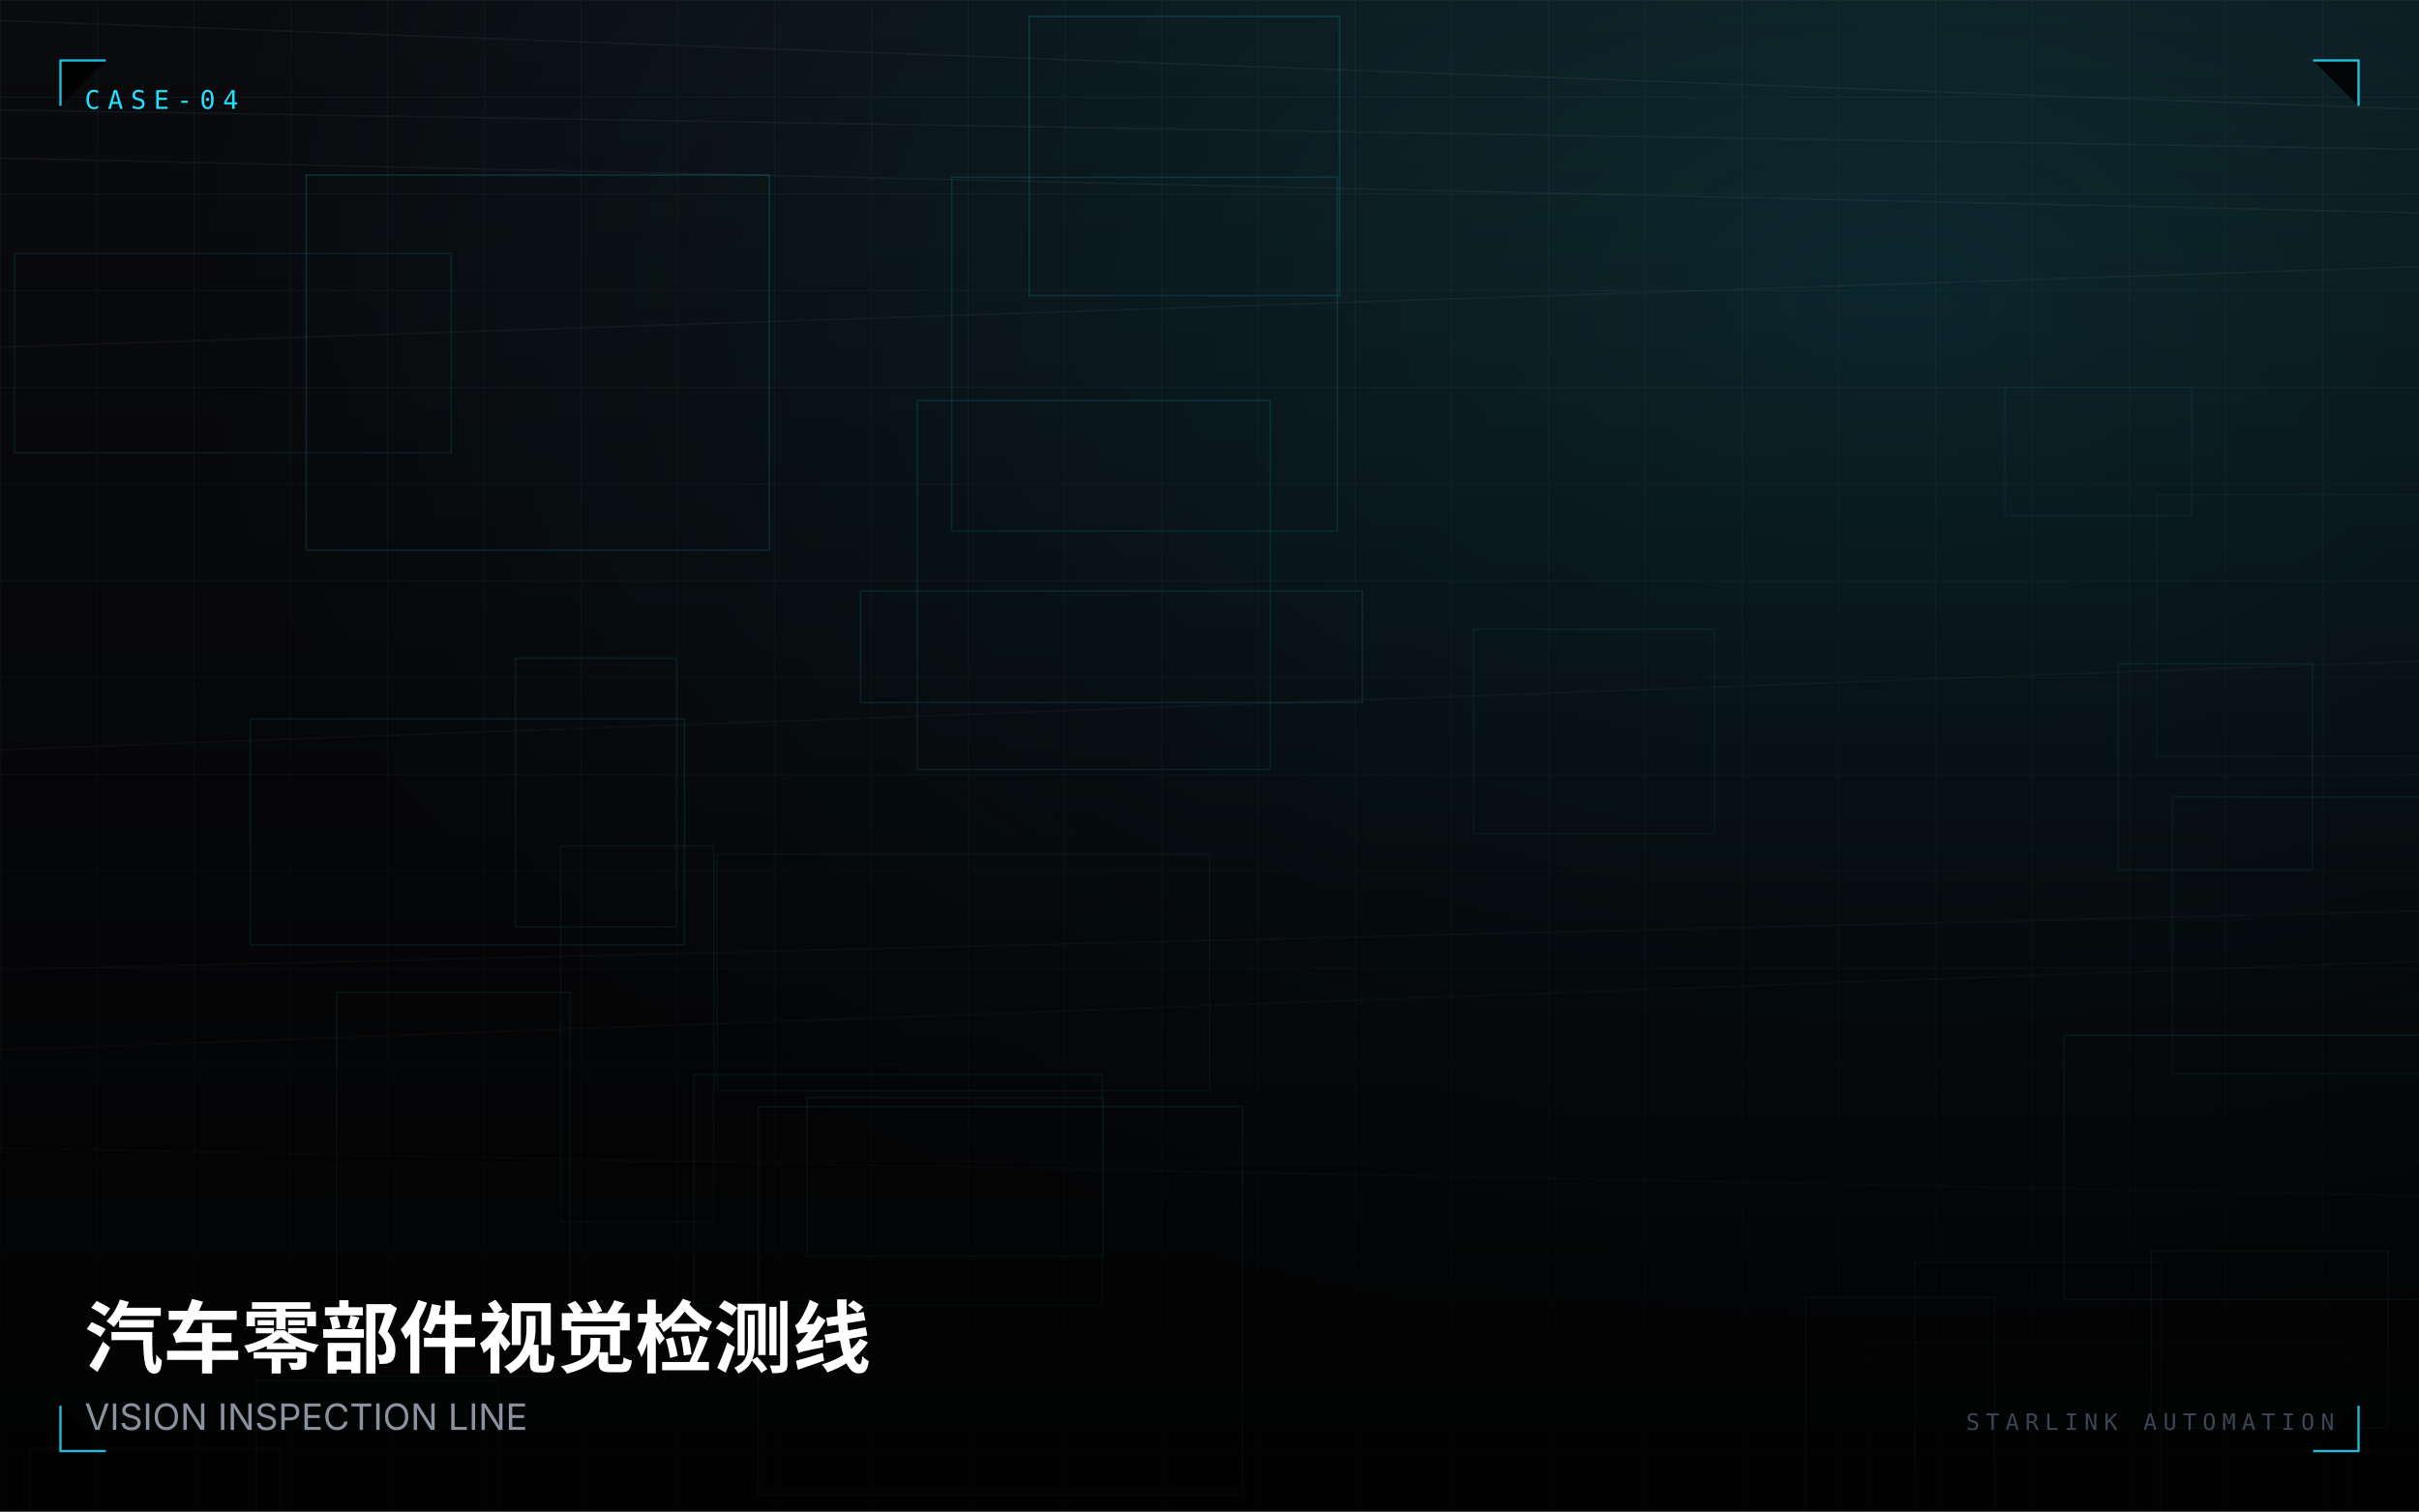
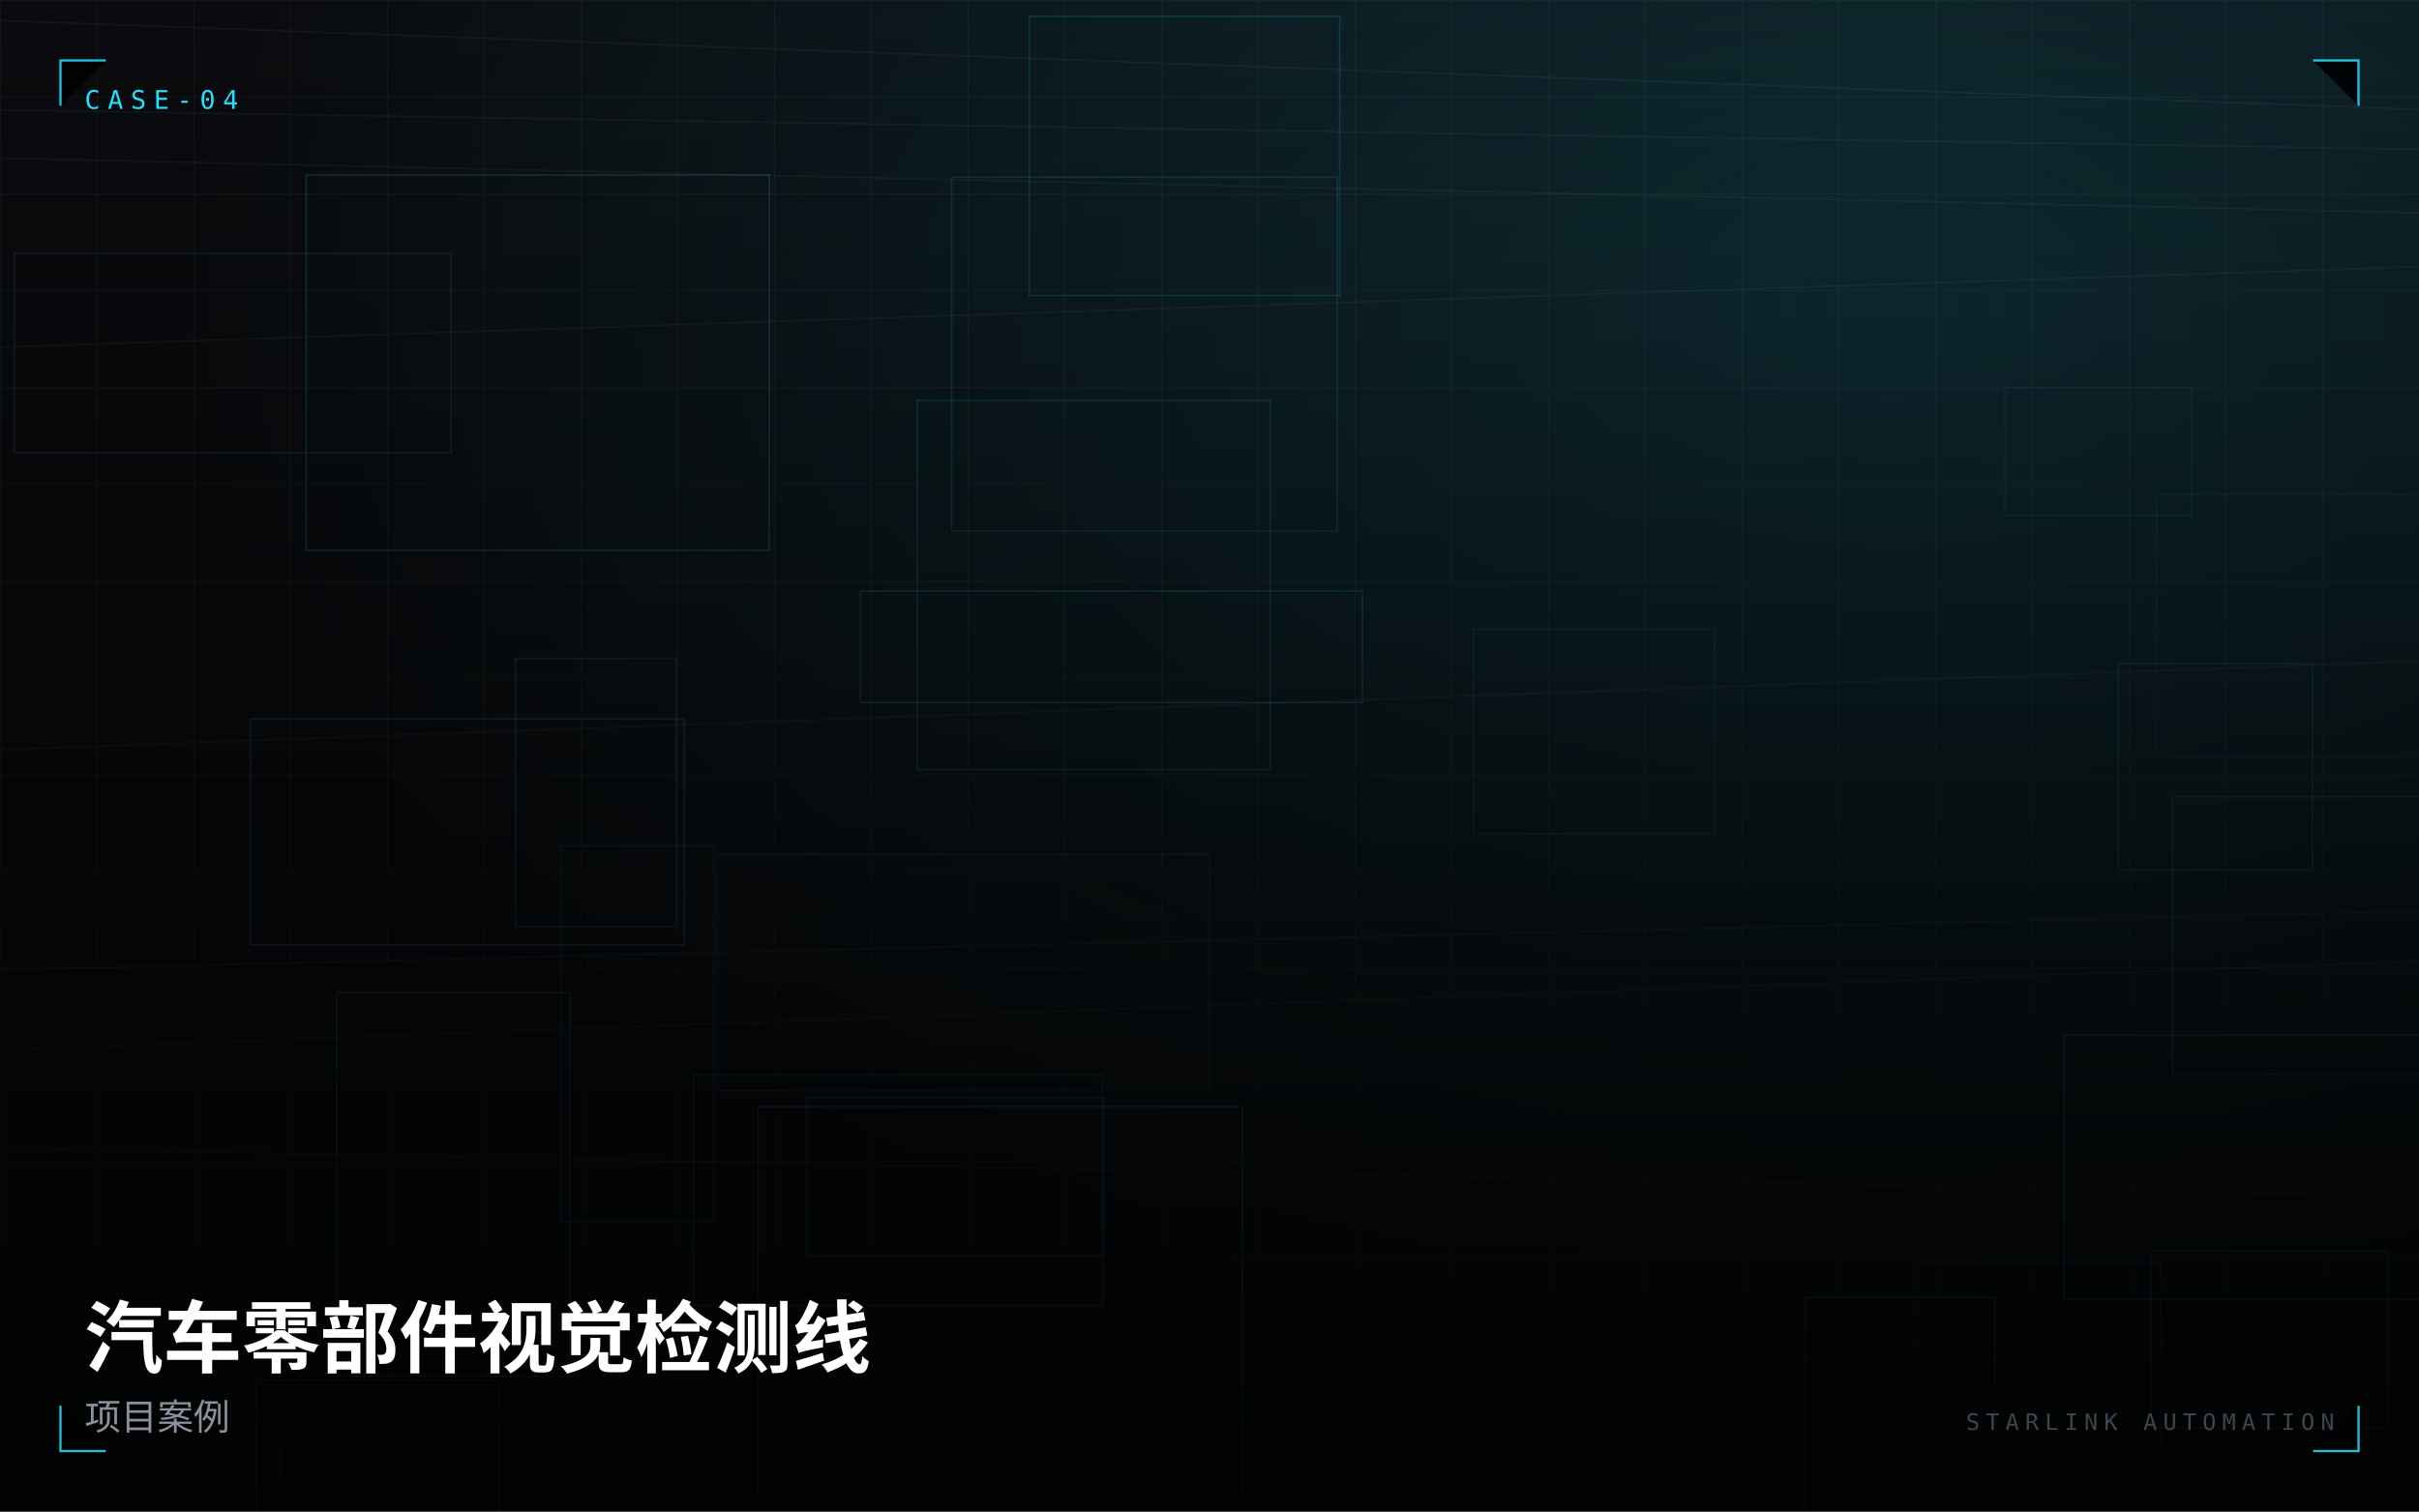
<svg xmlns="http://www.w3.org/2000/svg" width="1600" height="1000" viewBox="0 0 1600 1000" role="img" aria-label="汽车零部件视觉检测线">
  <defs>
    <pattern id="g" width="64" height="64" patternUnits="userSpaceOnUse">
      <path d="M64 0H0V64" fill="none" stroke="rgba(255,255,255,0.05)" stroke-width="1" />
    </pattern>
    <linearGradient id="v" x1="0" y1="0" x2="0" y2="1">
      <stop offset="0%" stop-color="#000000" stop-opacity="0" />
      <stop offset="100%" stop-color="#000000" stop-opacity="0.82" />
    </linearGradient>
    <radialGradient id="glow" cx="0.78" cy="0.2" r="0.7">
      <stop offset="0%" stop-color="#22e0ff" stop-opacity="0.16" />
      <stop offset="100%" stop-color="#22e0ff" stop-opacity="0" />
    </radialGradient>
  </defs>
  <rect width="1600" height="1000" fill="#0a0b0e" />
  <rect width="1600" height="1000" fill="url(#g)" />
  <rect width="1600" height="1000" fill="url(#glow)" />
  <rect x="19.7" y="958.2" width="165.5" height="222.3" fill="none" stroke="rgba(34,224,255,0.09)" stroke-width="1" />
  <rect x="458.7" y="710.9" width="270.5" height="152.8" fill="none" stroke="rgba(34,224,255,0.14)" stroke-width="1" />
  <rect x="974.7" y="416.3" width="159.4" height="135.2" fill="none" stroke="rgba(34,224,255,0.10)" stroke-width="1" />
  <rect x="165.6" y="475.6" width="287.1" height="149.6" fill="none" stroke="rgba(34,224,255,0.17)" stroke-width="1" />
  <rect x="1235.3" y="887.9" width="317.9" height="236.2" fill="none" stroke="rgba(34,224,255,0.07)" stroke-width="1" />
  <rect x="340.9" y="435.5" width="106.6" height="177.7" fill="none" stroke="rgba(34,224,255,0.14)" stroke-width="1" />
  <rect x="501.5" y="732.1" width="320.3" height="256.2" fill="none" stroke="rgba(34,224,255,0.18)" stroke-width="1" />
  <rect x="1426.6" y="327.3" width="256.7" height="173.1" fill="none" stroke="rgba(34,224,255,0.06)" stroke-width="1" />
  <rect x="680.8" y="10.9" width="205.3" height="184.6" fill="none" stroke="rgba(34,224,255,0.16)" stroke-width="1" />
  <rect x="606.6" y="264.9" width="233.5" height="244.2" fill="none" stroke="rgba(34,224,255,0.16)" stroke-width="1" />
  <rect x="569.2" y="391.1" width="332.0" height="73.7" fill="none" stroke="rgba(34,224,255,0.18)" stroke-width="1" />
  <rect x="222.7" y="656.6" width="154.1" height="254.0" fill="none" stroke="rgba(34,224,255,0.15)" stroke-width="1" />
  <rect x="169.4" y="913.1" width="160.4" height="180.8" fill="none" stroke="rgba(34,224,255,0.14)" stroke-width="1" />
  <rect x="1194.2" y="858.4" width="125.2" height="159.7" fill="none" stroke="rgba(34,224,255,0.15)" stroke-width="1" />
  <rect x="370.9" y="559.7" width="101.2" height="248.7" fill="none" stroke="rgba(34,224,255,0.12)" stroke-width="1" />
  <rect x="1266.4" y="834.9" width="162.4" height="216.3" fill="none" stroke="rgba(34,224,255,0.10)" stroke-width="1" />
  <rect x="533.6" y="726.1" width="196.4" height="104.8" fill="none" stroke="rgba(34,224,255,0.15)" stroke-width="1" />
  <rect x="1401.0" y="439.1" width="128.6" height="136.3" fill="none" stroke="rgba(34,224,255,0.12)" stroke-width="1" />
  <rect x="202.5" y="115.8" width="306.4" height="248.2" fill="none" stroke="rgba(34,224,255,0.18)" stroke-width="1" />
  <rect x="1326.1" y="256.5" width="123.5" height="84.6" fill="none" stroke="rgba(34,224,255,0.07)" stroke-width="1" />
  <rect x="1422.9" y="827.6" width="156.4" height="117.1" fill="none" stroke="rgba(34,224,255,0.17)" stroke-width="1" />
  <rect x="474.3" y="565.1" width="325.7" height="156.6" fill="none" stroke="rgba(34,224,255,0.10)" stroke-width="1" />
  <rect x="1436.9" y="527.2" width="225.6" height="183.4" fill="none" stroke="rgba(34,224,255,0.13)" stroke-width="1" />
  <rect x="1365.2" y="685.0" width="278.2" height="174.6" fill="none" stroke="rgba(34,224,255,0.18)" stroke-width="1" />
  <rect x="9.5" y="167.7" width="288.9" height="131.9" fill="none" stroke="rgba(34,224,255,0.12)" stroke-width="1" />
  <rect x="629.5" y="117.3" width="255.1" height="234.1" fill="none" stroke="rgba(34,224,255,0.14)" stroke-width="1" />
  <line x1="0" y1="104.6" x2="1600" y2="140.8" stroke="rgba(255,255,255,0.05)" stroke-width="1" />
  <line x1="0" y1="13.6" x2="1600" y2="72.4" stroke="rgba(255,255,255,0.05)" stroke-width="1" />
  <line x1="0" y1="759.5" x2="1600" y2="791.0" stroke="rgba(255,255,255,0.05)" stroke-width="1" />
  <line x1="0" y1="229.7" x2="1600" y2="176.4" stroke="rgba(255,255,255,0.05)" stroke-width="1" />
  <line x1="0" y1="72.7" x2="1600" y2="98.8" stroke="rgba(255,255,255,0.05)" stroke-width="1" />
  <line x1="0" y1="641.7" x2="1600" y2="602.7" stroke="rgba(255,255,255,0.05)" stroke-width="1" />
  <line x1="0" y1="694.6" x2="1600" y2="636.0" stroke="rgba(255,255,255,0.05)" stroke-width="1" />
  <line x1="0" y1="496.0" x2="1600" y2="437.4" stroke="rgba(255,255,255,0.05)" stroke-width="1" />
  <rect width="1600" height="1000" fill="url(#v)" />
  <g stroke="#22e0ff" stroke-width="1.5" opacity="0.85">
    <path d="M40 70V40H70" />
    <path d="M1530 40H1560V70" />
    <path d="M40 930V960H70" />
    <path d="M1530 960H1560V930" />
  </g>
  <text x="56" y="72" font-family="ui-monospace,SFMono-Regular,Menlo,monospace" font-size="17" letter-spacing="5" fill="#22e0ff">CASE-04</text>
  <text x="56" y="904" font-family="-apple-system,'PingFang SC','Microsoft YaHei',sans-serif" font-size="52" font-weight="600" fill="#ffffff">汽车零部件视觉检测线</text>
-   <text x="56" y="946" font-family="-apple-system,'PingFang SC','Microsoft YaHei',sans-serif" font-size="24" fill="#8a929e">VISION INSPECTION LINE</text>
+   <text x="56" y="946" font-family="-apple-system,'PingFang SC','Microsoft YaHei',sans-serif" font-size="24" fill="#8a929e">项目案例</text>
  <text x="1544" y="946" text-anchor="end" font-family="ui-monospace,SFMono-Regular,Menlo,monospace" font-size="15" letter-spacing="4" fill="#3d4552">STARLINK AUTOMATION</text>
</svg>
